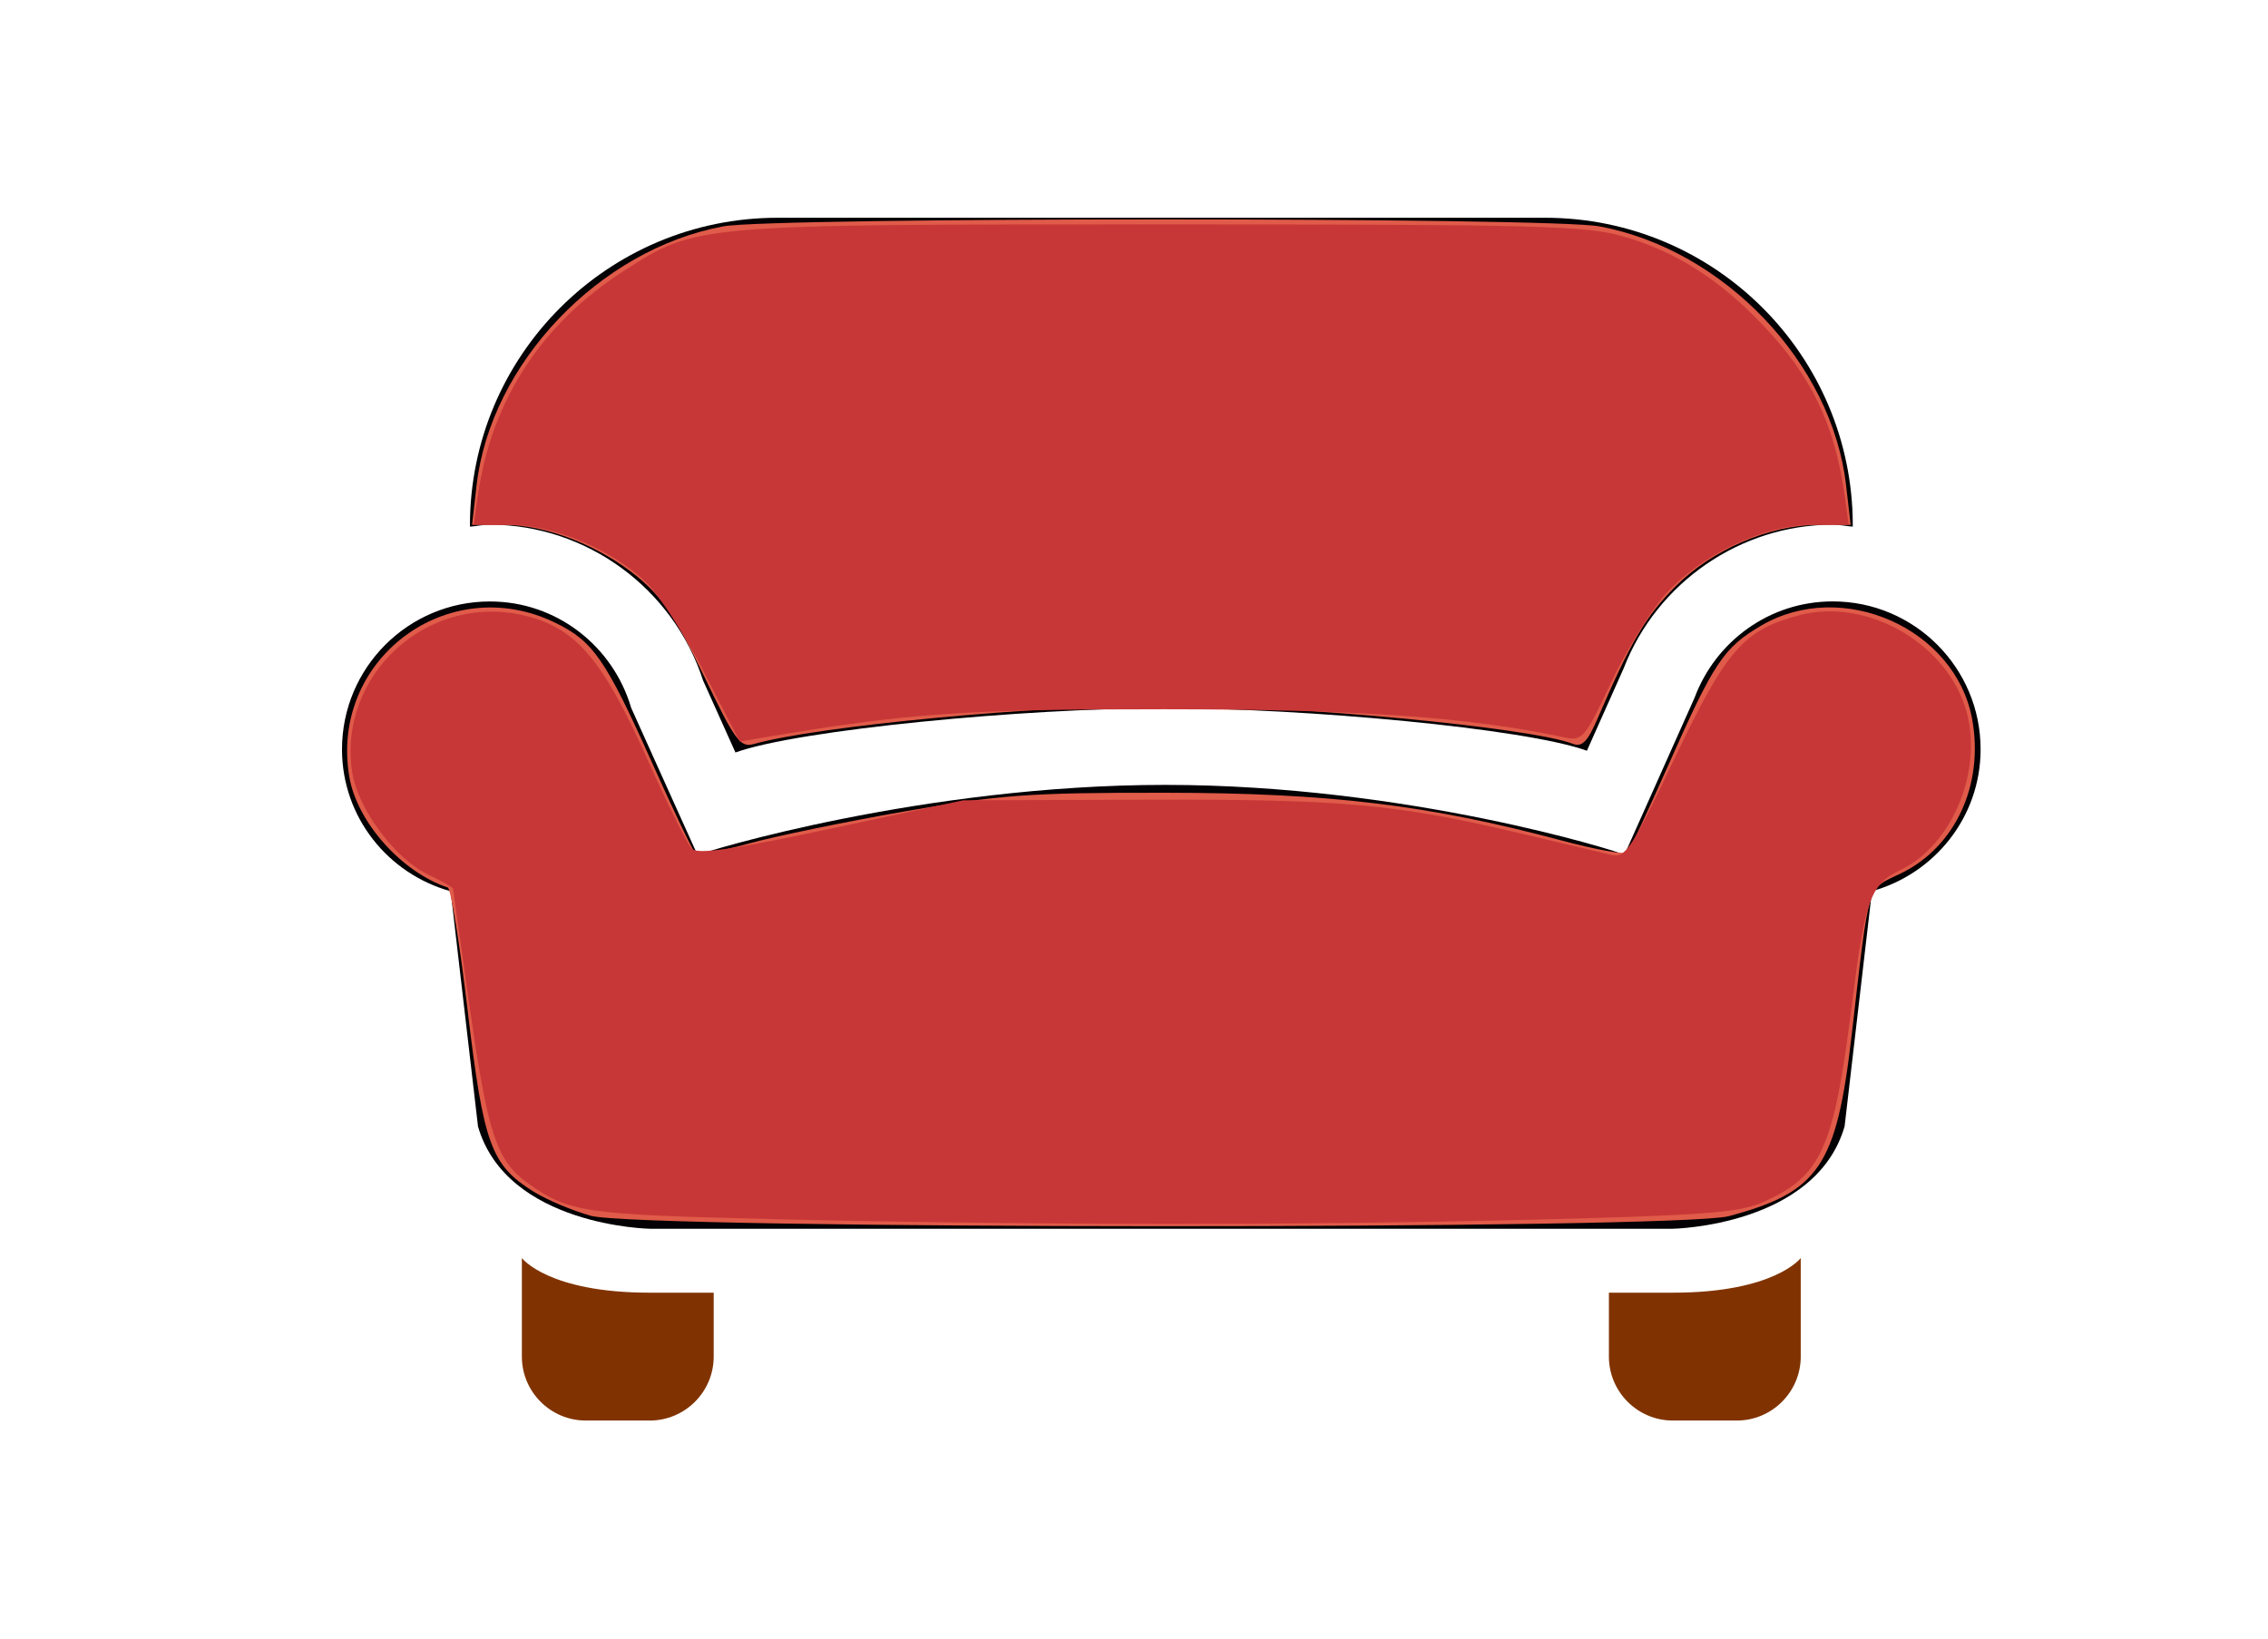
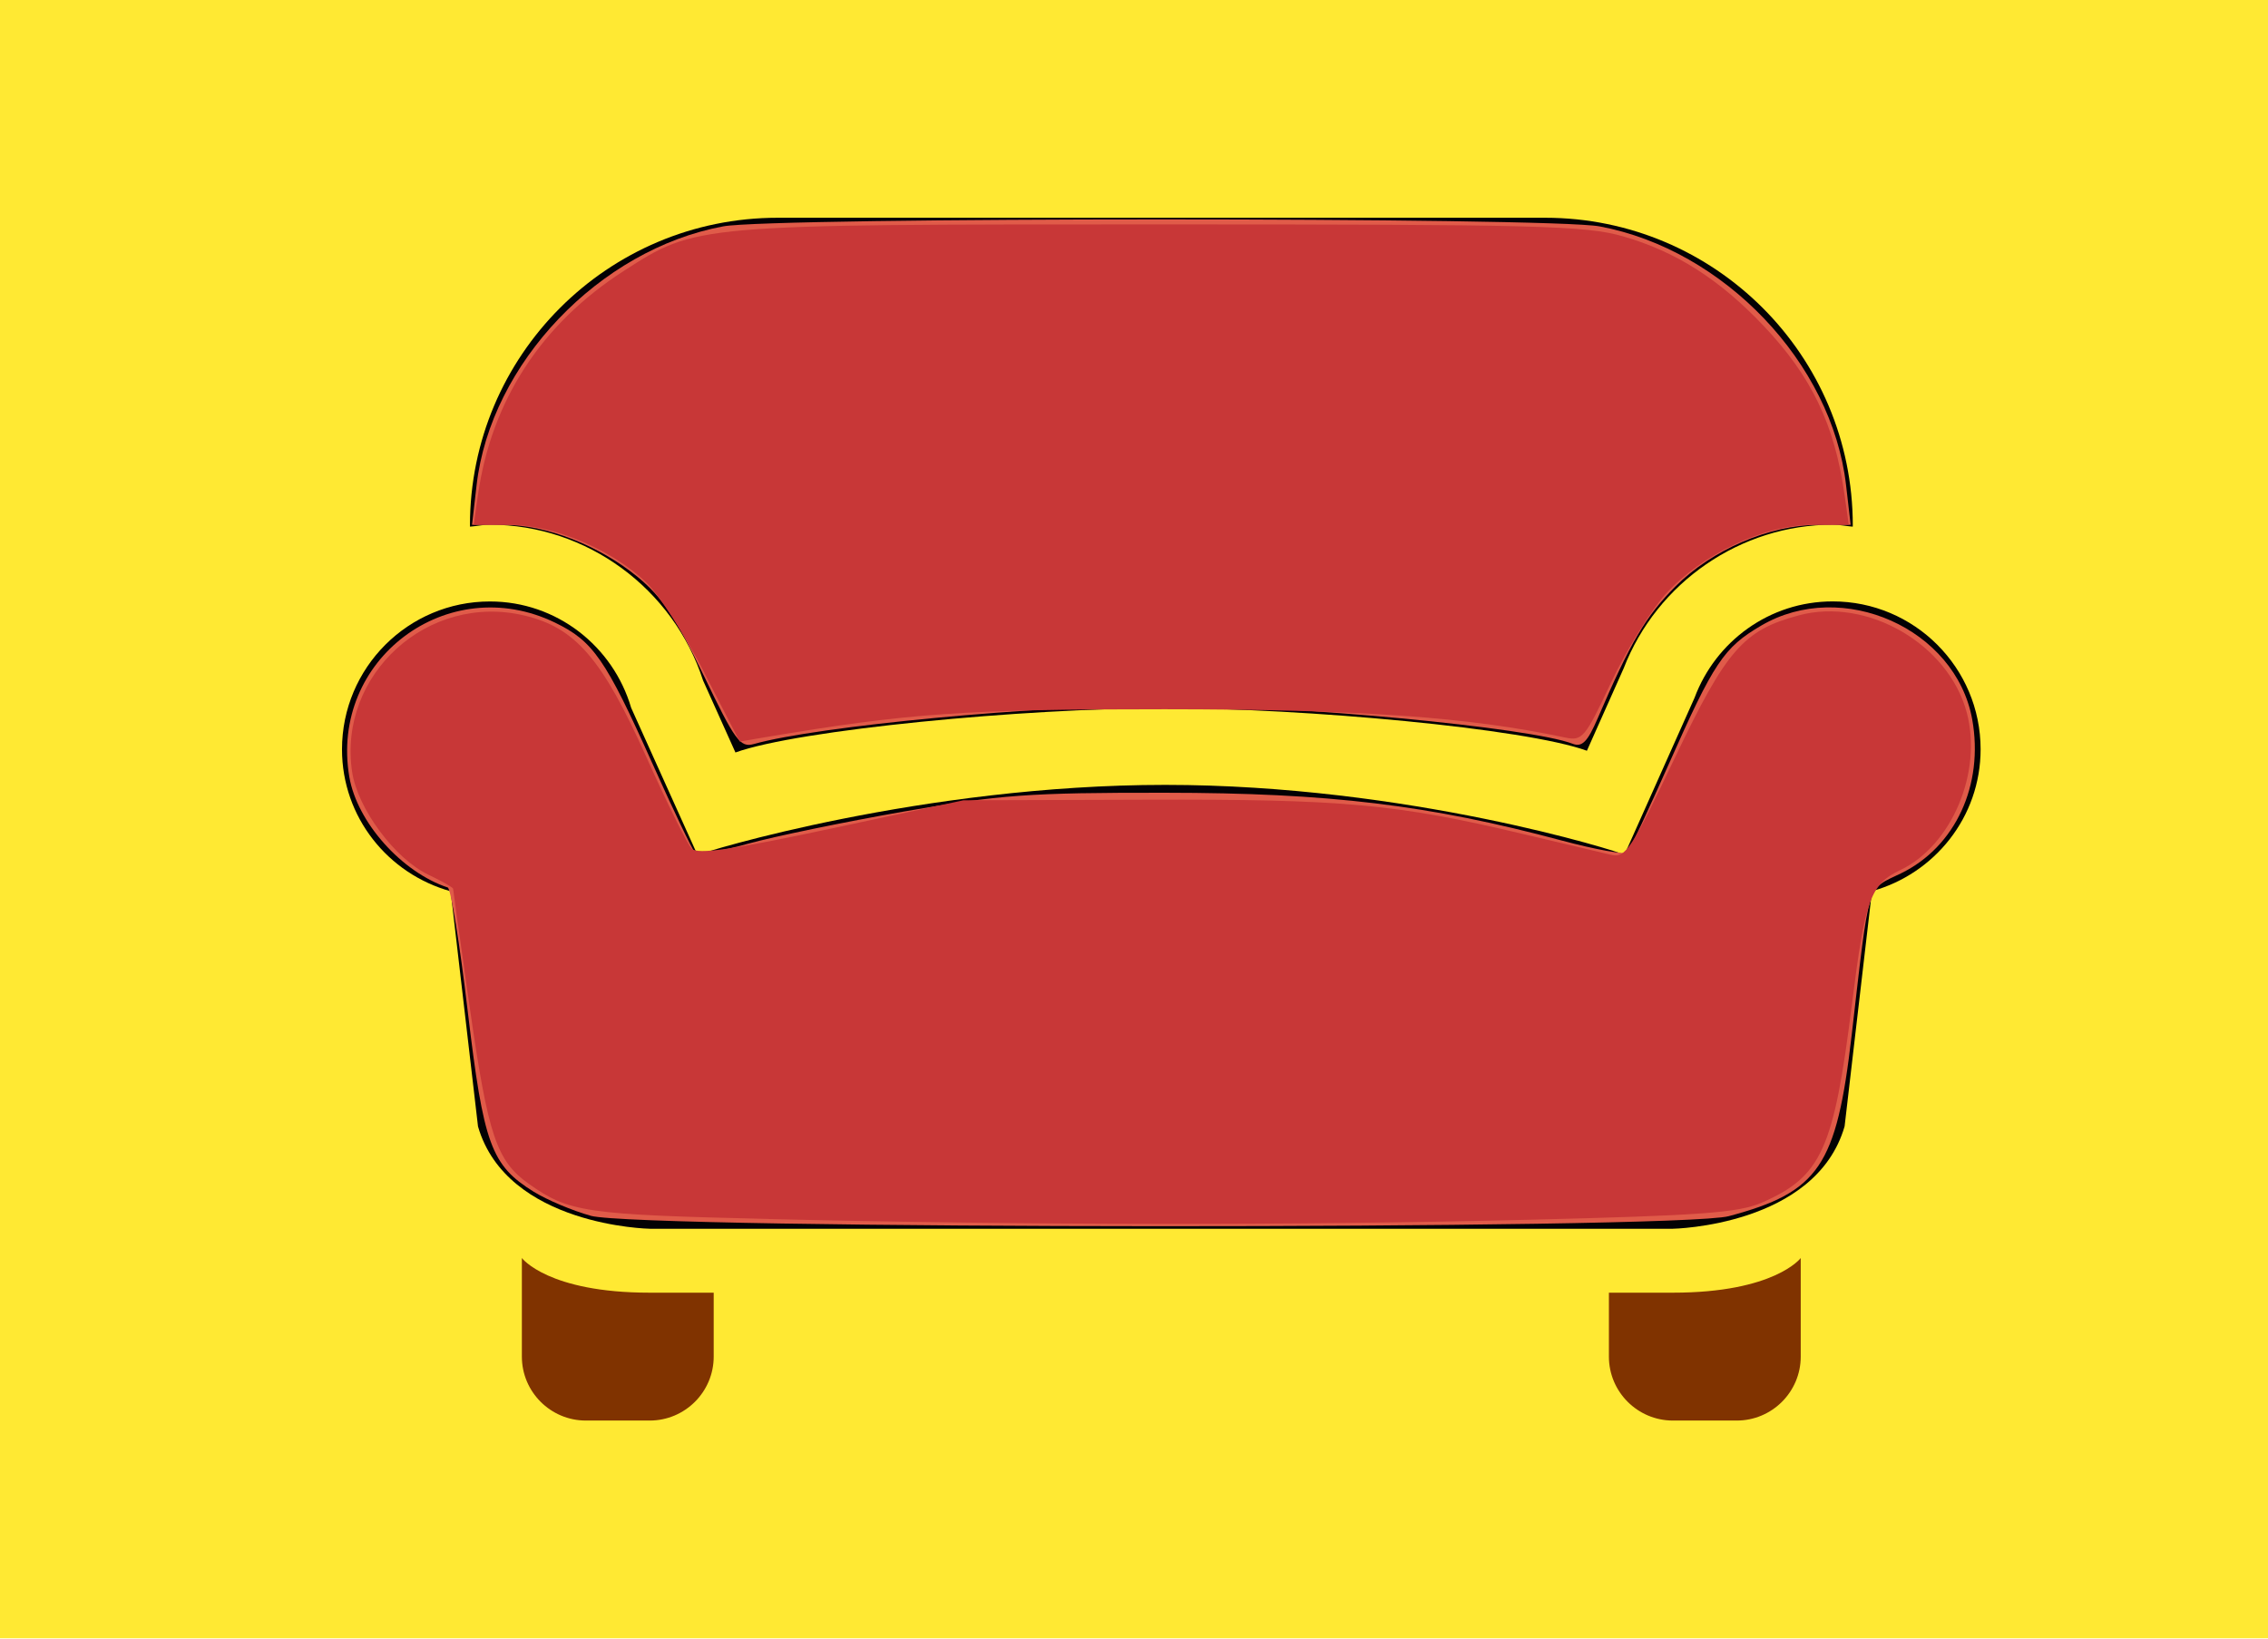
<svg xmlns="http://www.w3.org/2000/svg" version="1.1" id="Capa_1" x="0px" y="0px" viewBox="0 0 35.469 25.626" xml:space="preserve" width="35.469" height="25.626">
  <defs id="defs47" />
+   <rect style="fill:#ffe300;fill-opacity:0.8;stroke:none;stroke-width:25;stroke-miterlimit:4;stroke-dasharray:none;stroke-opacity:1" id="rect4157" width="35.616" height="25.626" x="3.237536e-009" y="-1.0801229e-008" />
  <g id="g3" transform="translate(5.348491,0)">
    <path style="fill:#803300" d="m 20.813,22.22 c -0.551,0 -1,-0.449 -1,-1 l 0,-1 1,0 c 1.594,0 2,-0.542 2,-0.542 l 0,1.542 c 0,0.551 -0.449,1 -1,1 l -1,0 z" id="path5" />
    <path style="fill:#803300" d="m 3.813,22.22 c -0.551,0 -1,-0.449 -1,-1 l 0,-1.542 c 0,0 0.406,0.542 2,0.542 l 1,0 0,1 c 0,0.551 -0.449,1 -1,1 l -1,0 z" id="path7" />
    <g id="g9">
      <path style="fill:#030104" d="m 25.626,11.72 c 0,-1.277 -1.036,-2.313 -2.313,-2.313 -0.992,0 -1.832,0.628 -2.16,1.506 l -1.097,2.457 c -0.082,-0.051 -3.399,-1.093 -7.181,-1.093 -3.782,0 -7.23,1.047 -7.314,1.099 L 4.522,11.071 C 4.241,10.113 3.363,9.408 2.313,9.408 1.036,9.408 0,10.443 0,11.721 c 0,1.063 0.722,1.949 1.699,2.22 l 0.428,3.679 c 0.452,1.561 2.686,1.6 2.686,1.6 l 16,0 c 0,0 2.234,-0.039 2.686,-1.602 l 0.428,-3.679 c 0.976,-0.27 1.699,-1.156 1.699,-2.219 z" id="path11" />
    </g>
    <path style="fill:#030104" d="m 2.313,8.207 c 1.512,0 2.869,0.998 3.334,2.438 l 0.506,1.125 c 0.979,-0.353 4.499,-0.693 6.723,-0.693 2.163,0 5.633,0.316 6.593,0.666 l 0.575,-1.289 c 0.521,-1.346 1.83,-2.247 3.27,-2.247 0.106,0 0.207,0.022 0.312,0.031 0,-0.006 10e-4,-0.013 10e-4,-0.019 0,-2.658 -2.154,-4.813 -4.813,-4.813 -0.334,0 -11.666,0 -12,0 -2.658,0 -4.813,2.154 -4.813,4.813 0,0.006 10e-4,0.013 10e-4,0.019 C 2.106,8.23 2.207,8.207 2.313,8.207 Z" id="path13" />
  </g>
  <g id="g15" transform="translate(5.348491,0)" />
  <g id="g17" transform="translate(5.348491,0)" />
  <g id="g19" transform="translate(5.348491,0)" />
  <g id="g21" transform="translate(5.348491,0)" />
  <g id="g23" transform="translate(5.348491,0)" />
  <g id="g25" transform="translate(5.348491,0)" />
  <g id="g27" transform="translate(5.348491,0)" />
  <g id="g29" transform="translate(5.348491,0)" />
  <g id="g31" transform="translate(5.348491,0)" />
  <g id="g33" transform="translate(5.348491,0)" />
  <g id="g35" transform="translate(5.348491,0)" />
  <g id="g37" transform="translate(5.348491,0)" />
  <g id="g39" transform="translate(5.348491,0)" />
  <g id="g41" transform="translate(5.348491,0)" />
  <g id="g43" transform="translate(5.348491,0)" />
  <path style="fill:#e05b49;fill-opacity:1" d="M 9.237,19.016 C 8.957,18.939 8.556,18.77 8.347,18.641 7.681,18.229 7.562,17.902 7.314,15.811 7.191,14.766 7.05,13.898 7.002,13.882 6.278,13.64 5.584,12.86 5.463,12.152 5.151,10.316 7.003,8.927 8.68,9.739 c 0.596,0.289 0.79,0.569 1.518,2.193 0.327,0.73 0.628,1.36 0.669,1.401 0.041,0.041 0.412,-0.019 0.825,-0.134 0.413,-0.115 1.512,-0.342 2.443,-0.505 1.502,-0.263 1.961,-0.296 4.081,-0.294 2.568,0.002 4.137,0.191 6.211,0.748 0.526,0.141 0.986,0.224 1.024,0.184 0.037,-0.04 0.328,-0.66 0.645,-1.376 0.709,-1.599 0.861,-1.827 1.448,-2.171 1.267,-0.743 3.042,0.047 3.299,1.467 0.185,1.026 -0.263,1.995 -1.114,2.409 -0.544,0.264 -0.488,0.082 -0.771,2.53 -0.236,2.051 -0.512,2.457 -1.922,2.832 -0.8,0.213 -17.023,0.208 -17.799,-0.006 z" id="path4177" />
  <path style="fill:#e05b49;fill-opacity:1" d="M 11.005,10.565 C 10.578,9.673 10.352,9.336 9.973,9.025 9.37,8.532 8.545,8.209 7.884,8.209 l -0.502,0 0.072,-0.624 c 0.219,-1.9 1.918,-3.683 3.855,-4.044 0.781,-0.146 12.925,-0.146 13.706,0 1.945,0.363 3.635,2.136 3.855,4.044 l 0.072,0.624 -0.5,0 c -0.765,0 -1.667,0.388 -2.242,0.966 -0.464,0.466 -0.696,0.859 -1.213,2.059 -0.159,0.369 -0.245,0.457 -0.392,0.4 -0.666,-0.256 -4.34,-0.602 -6.389,-0.602 -1.981,0 -5.425,0.325 -6.417,0.606 -0.213,0.06 -0.294,-0.051 -0.784,-1.074 z" id="path4179" />
  <path style="fill:#c83737;fill-opacity:1" d="M 11.019,10.528 C 10.716,9.939 10.306,9.302 10.107,9.111 9.571,8.597 8.661,8.211 7.98,8.21 l -0.571,-0.001 0.065,-0.461 c 0.209,-1.478 0.989,-2.679 2.281,-3.51 1.135,-0.731 1.106,-0.728 8.406,-0.728 5.893,0 6.639,0.019 7.222,0.187 0.827,0.238 1.511,0.674 2.2,1.402 0.751,0.794 1.109,1.543 1.265,2.649 l 0.065,0.461 -0.571,8.57e-5 c -0.756,1.086e-4 -1.735,0.463 -2.297,1.086 -0.232,0.257 -0.615,0.881 -0.852,1.385 -0.404,0.863 -0.447,0.913 -0.718,0.856 -1.515,-0.322 -3.2,-0.44 -6.261,-0.442 -3.134,-0.001 -4.007,0.06 -6.255,0.439 l -0.391,0.066 -0.551,-1.07 z" id="path4181" />
  <path style="fill:#c83737;fill-opacity:1" d="M 12.026,19.067 C 9.139,18.999 8.896,18.963 8.264,18.513 7.767,18.159 7.634,17.763 7.351,15.791 7.205,14.772 7.086,13.922 7.086,13.902 c 0,-0.02 -0.174,-0.119 -0.387,-0.22 C 6.175,13.433 5.593,12.649 5.507,12.075 5.279,10.551 6.695,9.266 8.205,9.629 c 0.798,0.191 1.215,0.677 1.907,2.221 0.321,0.715 0.638,1.356 0.706,1.425 0.092,0.094 0.635,0.015 2.186,-0.316 l 2.063,-0.441 2.877,-0.009 c 3.053,-0.01 3.902,0.067 5.865,0.534 0.626,0.149 1.251,0.297 1.387,0.328 0.227,0.052 0.312,-0.077 0.991,-1.505 0.81,-1.702 1.077,-2.01 1.949,-2.242 1.067,-0.284 2.335,0.451 2.621,1.518 0.251,0.933 -0.233,2.084 -1.038,2.467 -0.468,0.223 -0.551,0.454 -0.756,2.093 -0.285,2.281 -0.476,2.702 -1.412,3.11 -0.363,0.158 -0.95,0.201 -3.636,0.267 -3.672,0.09 -7.822,0.086 -11.89,-0.011 z" id="path4183" />
+   <path style="fill:#ffe300;fill-opacity:0;stroke:none;stroke-width:25;stroke-miterlimit:4;stroke-dasharray:none;stroke-opacity:1" d="m 0.054,12.824 0,-12.759 17.754,0 17.754,0 0,12.759 0,12.759 -17.754,0 -17.754,0 0,-12.759 z M 10.856,21.957 c 0.283,-0.283 0.419,-0.796 0.364,-1.377 l -0.036,-0.373 -1.14,-0.061 C 9.286,20.106 8.787,20.024 8.556,19.902 8.365,19.801 8.182,19.719 8.149,19.719 c -0.139,0 -0.052,1.655 0.103,1.955 0.238,0.459 0.442,0.536 1.444,0.54 0.807,0.003 0.928,-0.024 1.16,-0.256 z m 17.04,-0.075 c 0.254,-0.302 0.281,-0.423 0.281,-1.249 0,-0.503 -0.017,-0.915 -0.038,-0.915 -0.021,0 -0.204,0.084 -0.407,0.187 -0.254,0.128 -0.718,0.2 -1.483,0.229 l -1.113,0.043 0,0.685 c 0,0.579 0.044,0.737 0.281,1.019 0.275,0.327 0.303,0.334 1.239,0.334 0.936,0 0.964,-0.007 1.239,-0.334 z m -0.861,-2.765 c 0.775,-0.202 1.276,-0.498 1.59,-0.938 0.19,-0.267 0.279,-0.695 0.463,-2.238 l 0.229,-1.909 0.488,-0.285 c 1.289,-0.753 1.587,-2.447 0.623,-3.545 -0.923,-1.051 -2.511,-1.084 -3.471,-0.072 -0.163,0.172 -0.567,0.916 -0.898,1.653 -0.331,0.737 -0.624,1.377 -0.651,1.421 -0.027,0.044 -0.478,-0.03 -1.002,-0.166 -3.147,-0.813 -6.578,-1.002 -9.693,-0.535 -1.101,0.165 -3.236,0.612 -3.595,0.752 -0.139,0.054 -0.302,-0.215 -0.799,-1.322 C 9.578,10.282 9.335,9.935 8.71,9.632 6.922,8.766 4.906,10.374 5.386,12.281 c 0.142,0.564 0.802,1.372 1.283,1.571 0.361,0.15 0.322,-0.007 0.609,2.43 0.203,1.722 0.404,2.138 1.245,2.573 0.765,0.396 1.093,0.41 9.56,0.42 7.149,0.008 8.401,-0.014 8.952,-0.157 z M 12.29,11.638 c 2.904,-0.604 9.167,-0.603 11.859,0.002 0.382,0.086 0.703,0.143 0.713,0.127 0.01,-0.016 0.209,-0.463 0.442,-0.994 0.7,-1.594 1.793,-2.455 3.157,-2.487 l 0.607,-0.014 -0.067,-0.507 C 28.761,5.956 27.681,4.463 26.109,3.767 25.843,3.65 25.307,3.502 24.92,3.439 24.019,3.293 12.298,3.284 11.414,3.429 9.6,3.726 8.083,5.047 7.535,6.807 7.277,7.637 7.256,8.369 7.493,8.278 c 0.249,-0.095 1.219,0.119 1.759,0.388 0.862,0.431 1.329,1.061 2.032,2.742 0.088,0.211 0.184,0.384 0.213,0.384 0.029,0 0.386,-0.069 0.793,-0.154 z" id="path4159" />
+   <path style="fill:#ffe300;fill-opacity:0;stroke:none;stroke-width:25;stroke-miterlimit:4;stroke-dasharray:none;stroke-opacity:1" d="m 0.054,12.824 0,-12.759 17.754,0 17.754,0 0,12.759 0,12.759 -17.754,0 -17.754,0 0,-12.759 z M 10.856,21.957 c 0.283,-0.283 0.419,-0.796 0.364,-1.377 l -0.036,-0.373 -1.14,-0.061 C 9.286,20.106 8.787,20.024 8.556,19.902 8.365,19.801 8.182,19.719 8.149,19.719 c -0.139,0 -0.052,1.655 0.103,1.955 0.238,0.459 0.442,0.536 1.444,0.54 0.807,0.003 0.928,-0.024 1.16,-0.256 z m 17.04,-0.075 c 0.254,-0.302 0.281,-0.423 0.281,-1.249 0,-0.503 -0.017,-0.915 -0.038,-0.915 -0.021,0 -0.204,0.084 -0.407,0.187 -0.254,0.128 -0.718,0.2 -1.483,0.229 l -1.113,0.043 0,0.685 c 0,0.579 0.044,0.737 0.281,1.019 0.275,0.327 0.303,0.334 1.239,0.334 0.936,0 0.964,-0.007 1.239,-0.334 z m -0.861,-2.765 c 0.775,-0.202 1.276,-0.498 1.59,-0.938 0.19,-0.267 0.279,-0.695 0.463,-2.238 l 0.229,-1.909 0.488,-0.285 c 1.289,-0.753 1.587,-2.447 0.623,-3.545 -0.923,-1.051 -2.511,-1.084 -3.471,-0.072 -0.163,0.172 -0.567,0.916 -0.898,1.653 -0.331,0.737 -0.624,1.377 -0.651,1.421 -0.027,0.044 -0.478,-0.03 -1.002,-0.166 -3.147,-0.813 -6.578,-1.002 -9.693,-0.535 -1.101,0.165 -3.236,0.612 -3.595,0.752 -0.139,0.054 -0.302,-0.215 -0.799,-1.322 C 9.578,10.282 9.335,9.935 8.71,9.632 6.922,8.766 4.906,10.374 5.386,12.281 c 0.142,0.564 0.802,1.372 1.283,1.571 0.361,0.15 0.322,-0.007 0.609,2.43 0.203,1.722 0.404,2.138 1.245,2.573 0.765,0.396 1.093,0.41 9.56,0.42 7.149,0.008 8.401,-0.014 8.952,-0.157 z M 12.29,11.638 c 2.904,-0.604 9.167,-0.603 11.859,0.002 0.382,0.086 0.703,0.143 0.713,0.127 0.01,-0.016 0.209,-0.463 0.442,-0.994 0.7,-1.594 1.793,-2.455 3.157,-2.487 l 0.607,-0.014 -0.067,-0.507 C 28.761,5.956 27.681,4.463 26.109,3.767 25.843,3.65 25.307,3.502 24.92,3.439 24.019,3.293 12.298,3.284 11.414,3.429 9.6,3.726 8.083,5.047 7.535,6.807 7.277,7.637 7.256,8.369 7.493,8.278 c 0.249,-0.095 1.219,0.119 1.759,0.388 0.862,0.431 1.329,1.061 2.032,2.742 0.088,0.211 0.184,0.384 0.213,0.384 0.029,0 0.386,-0.069 0.793,-0.154 z" id="path4161" />
+   <path style="fill:#ffe300;fill-opacity:0;stroke:none;stroke-width:25;stroke-miterlimit:4;stroke-dasharray:none;stroke-opacity:1" d="m 0.054,12.824 0,-12.759 17.754,0 17.754,0 0,12.759 0,12.759 -17.754,0 -17.754,0 0,-12.759 z M 10.856,21.957 c 0.283,-0.283 0.419,-0.796 0.364,-1.377 l -0.036,-0.373 -1.14,-0.061 C 9.286,20.106 8.787,20.024 8.556,19.902 8.365,19.801 8.182,19.719 8.149,19.719 c -0.139,0 -0.052,1.655 0.103,1.955 0.238,0.459 0.442,0.536 1.444,0.54 0.807,0.003 0.928,-0.024 1.16,-0.256 z m 17.04,-0.075 c 0.254,-0.302 0.281,-0.423 0.281,-1.249 0,-0.503 -0.017,-0.915 -0.038,-0.915 -0.021,0 -0.204,0.084 -0.407,0.187 -0.254,0.128 -0.718,0.2 -1.483,0.229 l -1.113,0.043 0,0.685 c 0,0.579 0.044,0.737 0.281,1.019 0.275,0.327 0.303,0.334 1.239,0.334 0.936,0 0.964,-0.007 1.239,-0.334 z m -0.861,-2.765 c 0.775,-0.202 1.276,-0.498 1.59,-0.938 0.19,-0.267 0.279,-0.695 0.463,-2.238 l 0.229,-1.909 0.488,-0.285 c 1.289,-0.753 1.587,-2.447 0.623,-3.545 -0.923,-1.051 -2.511,-1.084 -3.471,-0.072 -0.163,0.172 -0.567,0.916 -0.898,1.653 -0.331,0.737 -0.624,1.377 -0.651,1.421 -0.027,0.044 -0.478,-0.03 -1.002,-0.166 -3.147,-0.813 -6.578,-1.002 -9.693,-0.535 -1.101,0.165 -3.236,0.612 -3.595,0.752 -0.139,0.054 -0.302,-0.215 -0.799,-1.322 C 9.578,10.282 9.335,9.935 8.71,9.632 6.922,8.766 4.906,10.374 5.386,12.281 c 0.142,0.564 0.802,1.372 1.283,1.571 0.361,0.15 0.322,-0.007 0.609,2.43 0.203,1.722 0.404,2.138 1.245,2.573 0.765,0.396 1.093,0.41 9.56,0.42 7.149,0.008 8.401,-0.014 8.952,-0.157 z M 12.29,11.638 c 2.904,-0.604 9.167,-0.603 11.859,0.002 0.382,0.086 0.703,0.143 0.713,0.127 0.01,-0.016 0.209,-0.463 0.442,-0.994 0.7,-1.594 1.793,-2.455 3.157,-2.487 l 0.607,-0.014 -0.067,-0.507 C 28.761,5.956 27.681,4.463 26.109,3.767 25.843,3.65 25.307,3.502 24.92,3.439 24.019,3.293 12.298,3.284 11.414,3.429 9.6,3.726 8.083,5.047 7.535,6.807 7.277,7.637 7.256,8.369 7.493,8.278 c 0.249,-0.095 1.219,0.119 1.759,0.388 0.862,0.431 1.329,1.061 2.032,2.742 0.088,0.211 0.184,0.384 0.213,0.384 0.029,0 0.386,-0.069 0.793,-0.154 z" id="path4163" />
+   <path style="fill:#ffe300;fill-opacity:0;stroke:none;stroke-width:25;stroke-miterlimit:4;stroke-dasharray:none;stroke-opacity:1" d="m 0.054,12.824 0,-12.759 17.754,0 17.754,0 0,12.759 0,12.759 -17.754,0 -17.754,0 0,-12.759 z M 10.856,21.957 c 0.283,-0.283 0.419,-0.796 0.364,-1.377 l -0.036,-0.373 -1.14,-0.061 C 9.286,20.106 8.787,20.024 8.556,19.902 8.365,19.801 8.182,19.719 8.149,19.719 c -0.139,0 -0.052,1.655 0.103,1.955 0.238,0.459 0.442,0.536 1.444,0.54 0.807,0.003 0.928,-0.024 1.16,-0.256 z m 17.04,-0.075 c 0.254,-0.302 0.281,-0.423 0.281,-1.249 0,-0.503 -0.017,-0.915 -0.038,-0.915 -0.021,0 -0.204,0.084 -0.407,0.187 -0.254,0.128 -0.718,0.2 -1.483,0.229 l -1.113,0.043 0,0.685 c 0,0.579 0.044,0.737 0.281,1.019 0.275,0.327 0.303,0.334 1.239,0.334 0.936,0 0.964,-0.007 1.239,-0.334 z m -0.861,-2.765 c 0.775,-0.202 1.276,-0.498 1.59,-0.938 0.19,-0.267 0.279,-0.695 0.463,-2.238 l 0.229,-1.909 0.488,-0.285 c 1.289,-0.753 1.587,-2.447 0.623,-3.545 -0.923,-1.051 -2.511,-1.084 -3.471,-0.072 -0.163,0.172 -0.567,0.916 -0.898,1.653 -0.331,0.737 -0.624,1.377 -0.651,1.421 -0.027,0.044 -0.478,-0.03 -1.002,-0.166 -3.147,-0.813 -6.578,-1.002 -9.693,-0.535 -1.101,0.165 -3.236,0.612 -3.595,0.752 -0.139,0.054 -0.302,-0.215 -0.799,-1.322 C 9.578,10.282 9.335,9.935 8.71,9.632 6.922,8.766 4.906,10.374 5.386,12.281 c 0.142,0.564 0.802,1.372 1.283,1.571 0.361,0.15 0.322,-0.007 0.609,2.43 0.203,1.722 0.404,2.138 1.245,2.573 0.765,0.396 1.093,0.41 9.56,0.42 7.149,0.008 8.401,-0.014 8.952,-0.157 z M 12.29,11.638 c 2.904,-0.604 9.167,-0.603 11.859,0.002 0.382,0.086 0.703,0.143 0.713,0.127 0.01,-0.016 0.209,-0.463 0.442,-0.994 0.7,-1.594 1.793,-2.455 3.157,-2.487 l 0.607,-0.014 -0.067,-0.507 C 28.761,5.956 27.681,4.463 26.109,3.767 25.843,3.65 25.307,3.502 24.92,3.439 24.019,3.293 12.298,3.284 11.414,3.429 9.6,3.726 8.083,5.047 7.535,6.807 7.277,7.637 7.256,8.369 7.493,8.278 c 0.249,-0.095 1.219,0.119 1.759,0.388 0.862,0.431 1.329,1.061 2.032,2.742 0.088,0.211 0.184,0.384 0.213,0.384 0.029,0 0.386,-0.069 0.793,-0.154 z" id="path4165" />
+   <path style="fill:#ffe300;fill-opacity:0;stroke:none;stroke-width:25;stroke-miterlimit:4;stroke-dasharray:none;stroke-opacity:1" d="m 0.054,12.824 0,-12.759 17.754,0 17.754,0 0,12.759 0,12.759 -17.754,0 -17.754,0 0,-12.759 z M 10.856,21.957 c 0.283,-0.283 0.419,-0.796 0.364,-1.377 l -0.036,-0.373 -1.14,-0.061 C 9.286,20.106 8.787,20.024 8.556,19.902 8.365,19.801 8.182,19.719 8.149,19.719 c -0.139,0 -0.052,1.655 0.103,1.955 0.238,0.459 0.442,0.536 1.444,0.54 0.807,0.003 0.928,-0.024 1.16,-0.256 z m 17.04,-0.075 c 0.254,-0.302 0.281,-0.423 0.281,-1.249 0,-0.503 -0.017,-0.915 -0.038,-0.915 -0.021,0 -0.204,0.084 -0.407,0.187 -0.254,0.128 -0.718,0.2 -1.483,0.229 l -1.113,0.043 0,0.685 c 0,0.579 0.044,0.737 0.281,1.019 0.275,0.327 0.303,0.334 1.239,0.334 0.936,0 0.964,-0.007 1.239,-0.334 z m -0.861,-2.765 c 0.775,-0.202 1.276,-0.498 1.59,-0.938 0.19,-0.267 0.279,-0.695 0.463,-2.238 l 0.229,-1.909 0.488,-0.285 c 1.289,-0.753 1.587,-2.447 0.623,-3.545 -0.923,-1.051 -2.511,-1.084 -3.471,-0.072 -0.163,0.172 -0.567,0.916 -0.898,1.653 -0.331,0.737 -0.624,1.377 -0.651,1.421 -0.027,0.044 -0.478,-0.03 -1.002,-0.166 -3.147,-0.813 -6.578,-1.002 -9.693,-0.535 -1.101,0.165 -3.236,0.612 -3.595,0.752 -0.139,0.054 -0.302,-0.215 -0.799,-1.322 C 9.578,10.282 9.335,9.935 8.71,9.632 6.922,8.766 4.906,10.374 5.386,12.281 c 0.142,0.564 0.802,1.372 1.283,1.571 0.361,0.15 0.322,-0.007 0.609,2.43 0.203,1.722 0.404,2.138 1.245,2.573 0.765,0.396 1.093,0.41 9.56,0.42 7.149,0.008 8.401,-0.014 8.952,-0.157 z M 12.29,11.638 c 2.904,-0.604 9.167,-0.603 11.859,0.002 0.382,0.086 0.703,0.143 0.713,0.127 0.01,-0.016 0.209,-0.463 0.442,-0.994 0.7,-1.594 1.793,-2.455 3.157,-2.487 l 0.607,-0.014 -0.067,-0.507 C 28.761,5.956 27.681,4.463 26.109,3.767 25.843,3.65 25.307,3.502 24.92,3.439 24.019,3.293 12.298,3.284 11.414,3.429 9.6,3.726 8.083,5.047 7.535,6.807 7.277,7.637 7.256,8.369 7.493,8.278 c 0.249,-0.095 1.219,0.119 1.759,0.388 0.862,0.431 1.329,1.061 2.032,2.742 0.088,0.211 0.184,0.384 0.213,0.384 0.029,0 0.386,-0.069 0.793,-0.154 z" id="path4167" />
</svg>
